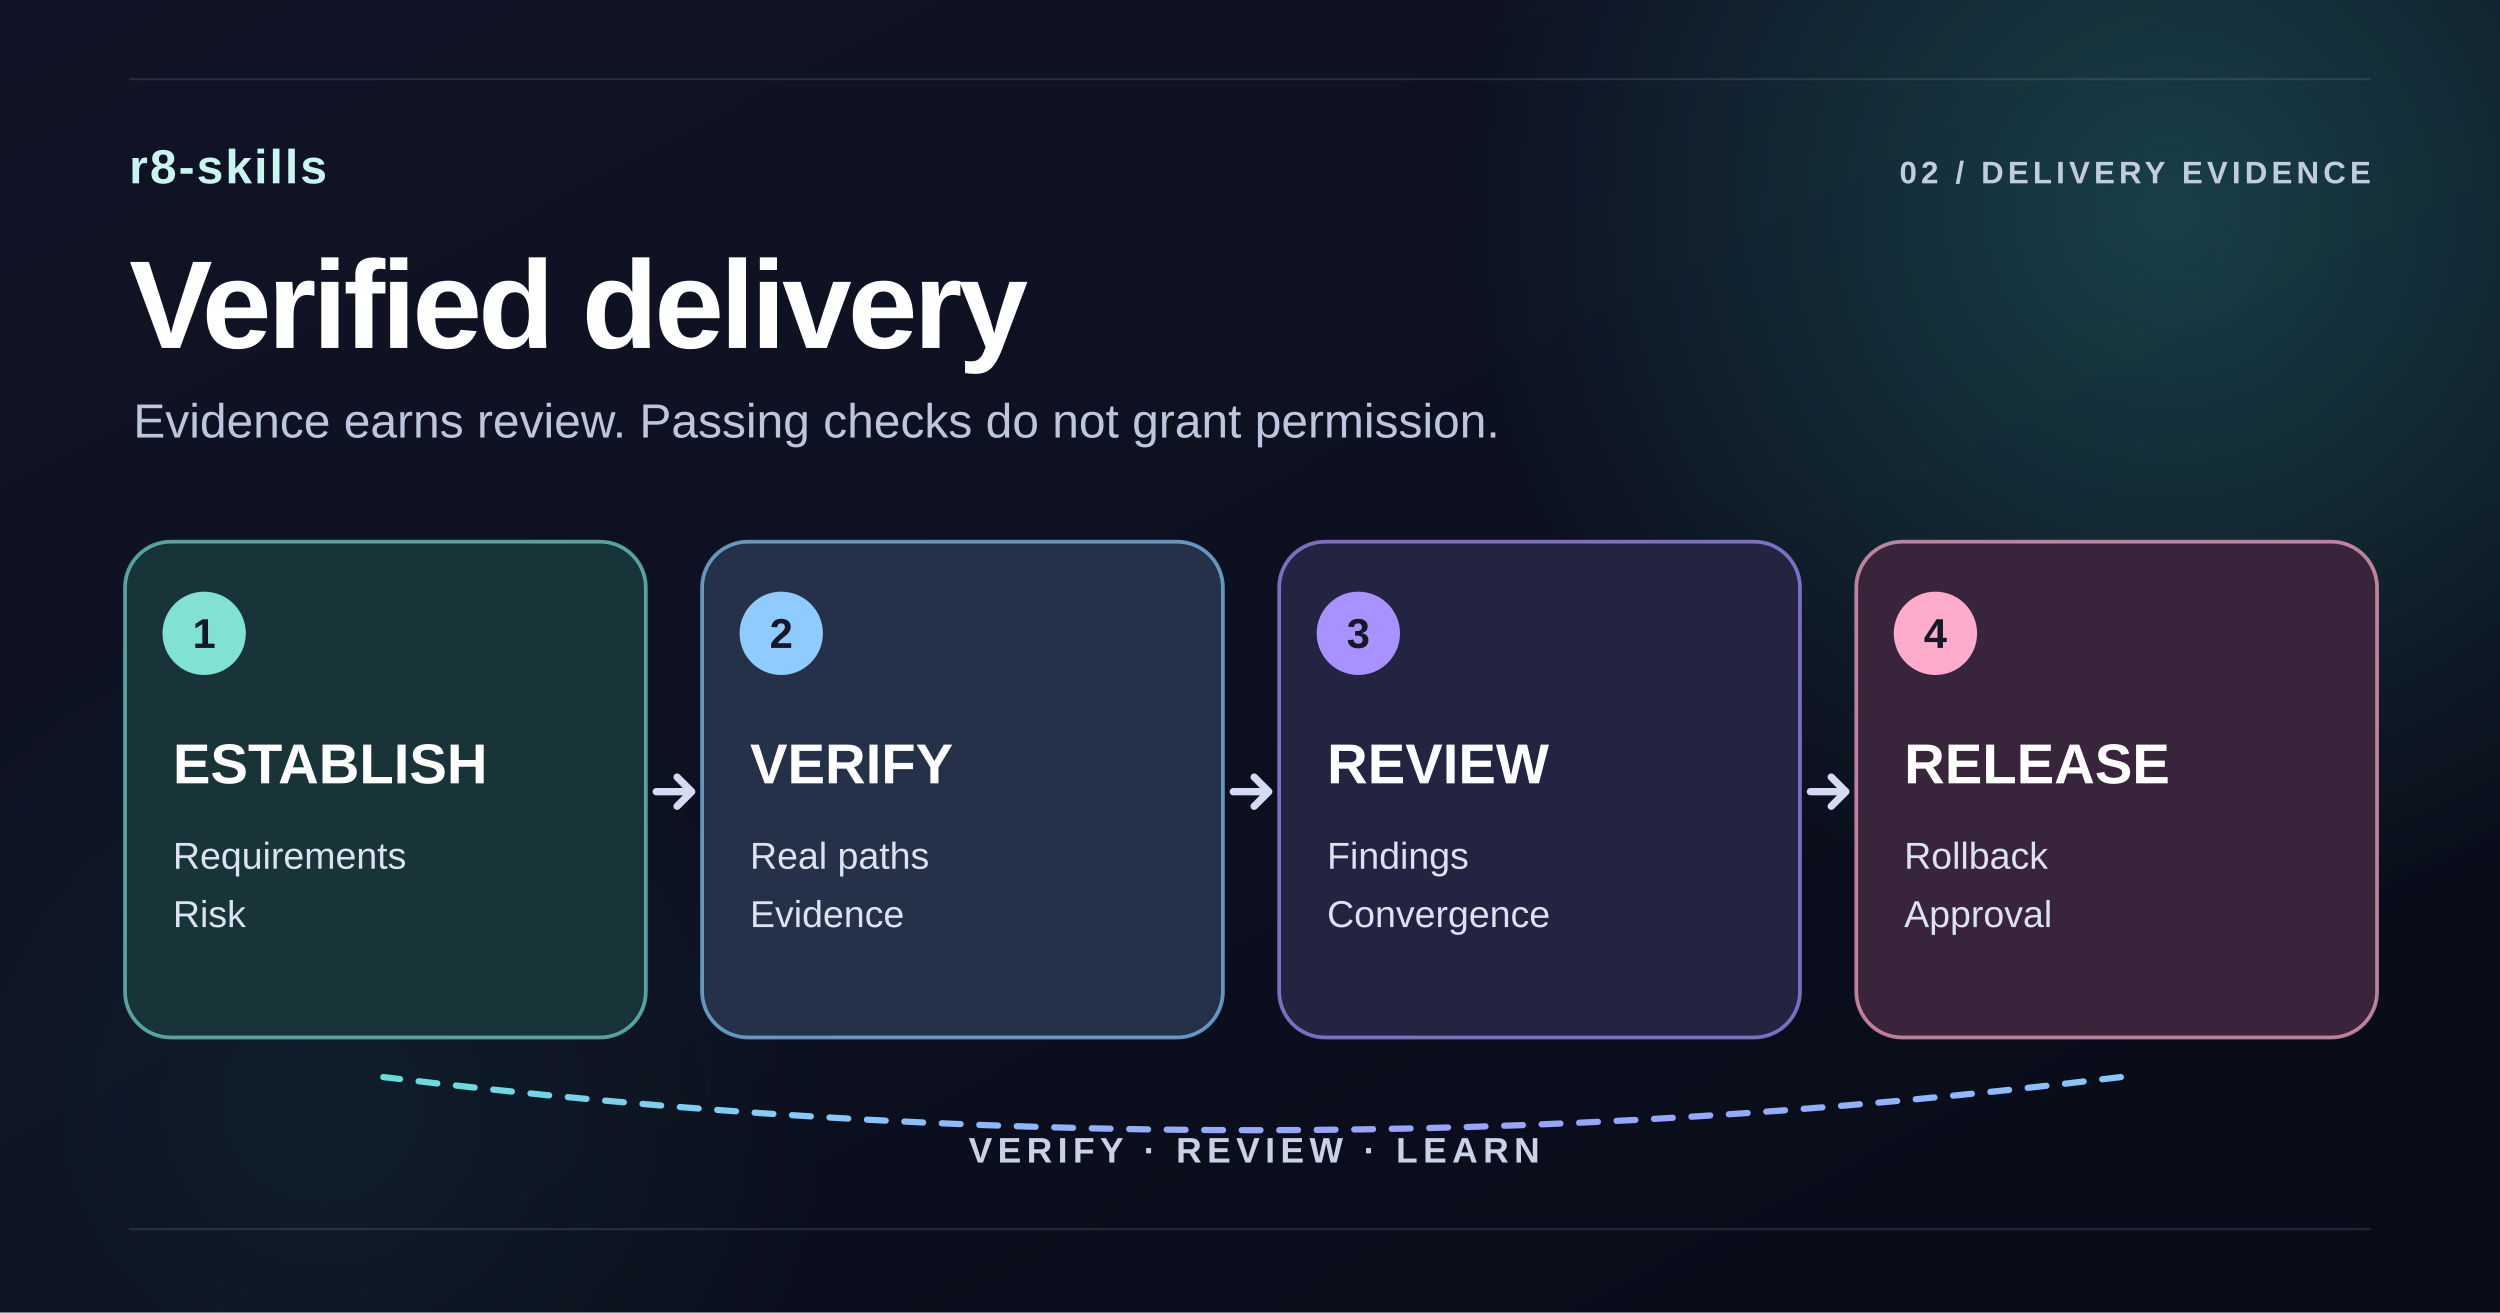
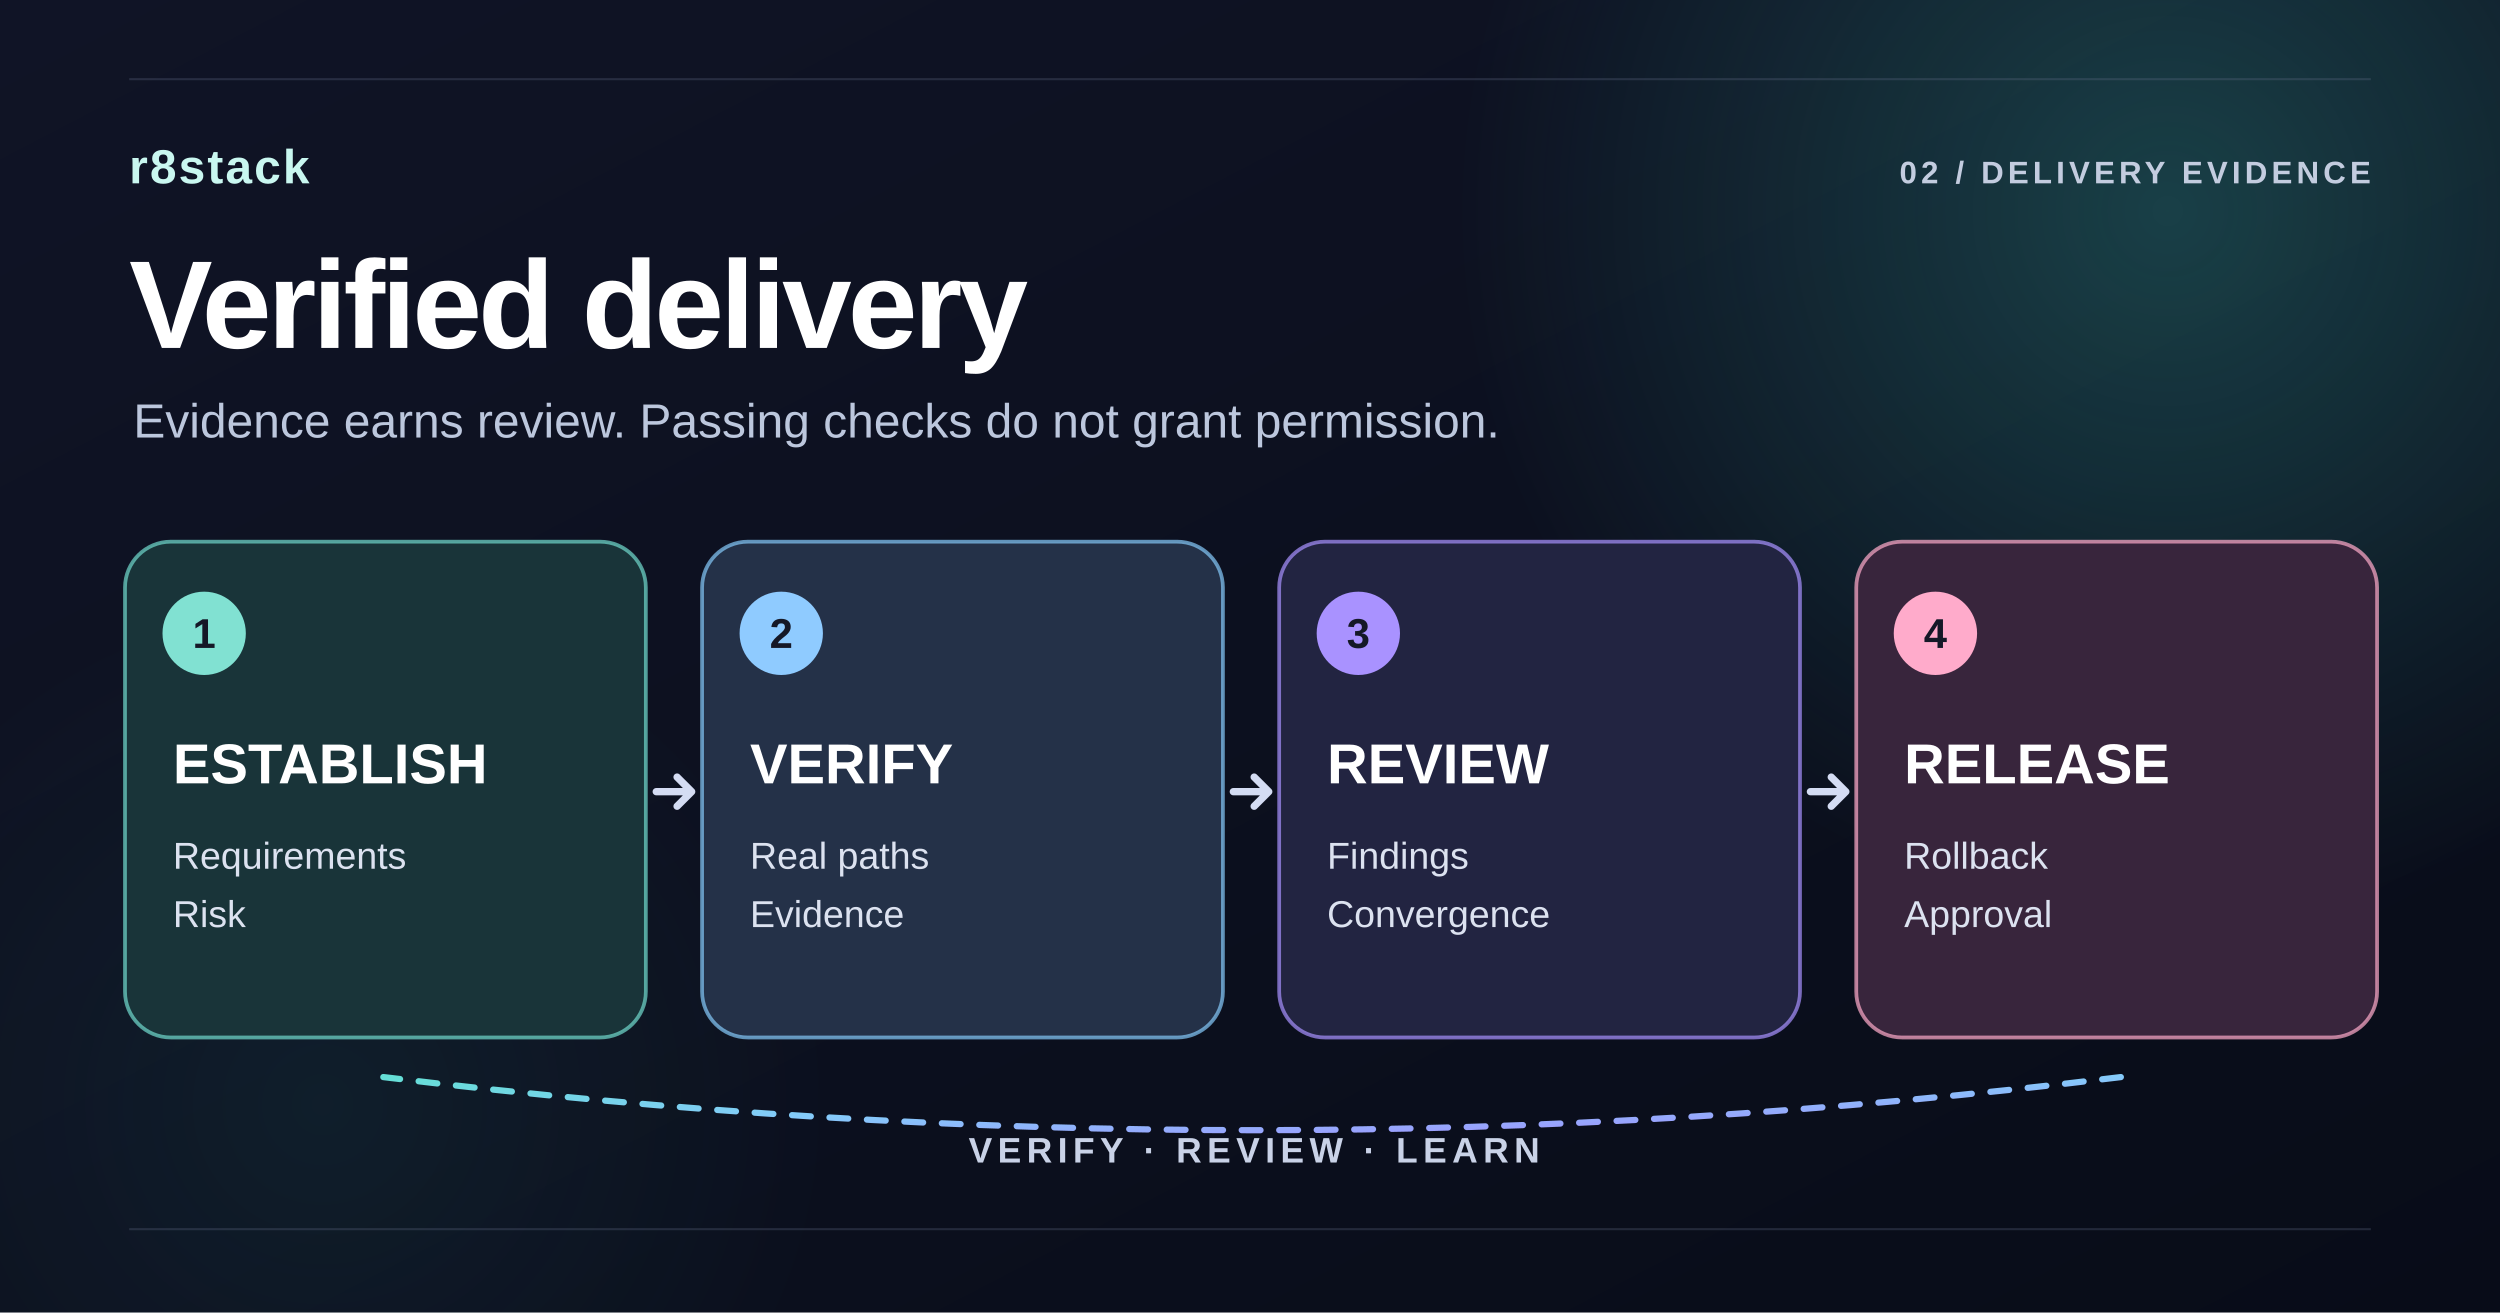
<svg xmlns="http://www.w3.org/2000/svg" viewBox="0 0 1200 630" width="1200" height="630" role="img" aria-labelledby="title description">
  <defs>
    <linearGradient id="background" x1="0" y1="0" x2="1" y2="1">
      <stop offset="0%" stop-color="#101426" />
      <stop offset="100%" stop-color="#080c18" />
    </linearGradient>
    <linearGradient id="edge" x1="0" y1="0" x2="1" y2="1">
      <stop offset="0%" stop-color="#65dfd6" />
      <stop offset="50%" stop-color="#85cafa" />
      <stop offset="100%" stop-color="#a786ff" />
    </linearGradient>
    <radialGradient id="glow">
      <stop offset="0%" stop-color="#42d7c6" stop-opacity=".24" />
      <stop offset="100%" stop-color="#42d7c6" stop-opacity="0" />
    </radialGradient>
  </defs>
  <rect width="1200" height="630" fill="url(#background)" />
  <circle cx="1040" cy="102" r="340" fill="url(#glow)" />
  <circle cx="155" cy="530" r="245" fill="url(#glow)" opacity=".3" />
  <path d="M62 38h1076M62 590h1076" stroke="#64708c" stroke-opacity=".28" />
-   <text x="62" y="88" fill="#c9f7f0" font-size="23" font-family="Arial,Helvetica,sans-serif" letter-spacing="1" font-weight="700">r8-skills</text>
+   <text x="62" y="88" fill="#c9f7f0" font-size="23" font-family="Arial,Helvetica,sans-serif" letter-spacing="1" font-weight="700">r8stack</text>
  <text x="1138" y="88" fill="#c3ccdf" text-anchor="end" font-size="15" font-family="Arial,Helvetica,sans-serif" letter-spacing="2" font-weight="700">02 / DELIVERY EVIDENCE</text>
  <text x="62" y="167" fill="#ffffff" font-size="60" font-family="Arial,Helvetica,sans-serif" font-weight="800" letter-spacing="-1.8">Verified delivery</text>
  <text x="64" y="210" fill="#bcc7dd" font-size="23" font-family="Arial,Helvetica,sans-serif">Evidence earns review. Passing checks do not grant permission.</text>
  <g stroke-width="1.8">
    <rect x="60" y="260" width="250" height="238" rx="22" fill="#193439" stroke="#71dbce" stroke-opacity=".7" />
    <rect x="337" y="260" width="250" height="238" rx="22" fill="#243148" stroke="#85cafa" stroke-opacity=".7" />
    <rect x="614" y="260" width="250" height="238" rx="22" fill="#222441" stroke="#a992ff" stroke-opacity=".7" />
    <rect x="891" y="260" width="250" height="238" rx="22" fill="#38253c" stroke="#ffabcb" stroke-opacity=".7" />
  </g>
  <g>
    <circle cx="98" cy="304" r="20" fill="#81e1d2" />
    <circle cx="375" cy="304" r="20" fill="#8fcbff" />
    <circle cx="652" cy="304" r="20" fill="#a992ff" />
    <circle cx="929" cy="304" r="20" fill="#ffabcb" />
  </g>
  <g fill="#151827" font-family="Arial,Helvetica,sans-serif" font-weight="800" font-size="20" text-anchor="middle">
    <text x="98" y="311">1</text>
    <text x="375" y="311">2</text>
    <text x="652" y="311">3</text>
    <text x="929" y="311">4</text>
  </g>
  <g fill="#ffffff" font-family="Arial,Helvetica,sans-serif" font-size="27" font-weight="800">
    <text x="83" y="376">ESTABLISH</text>
    <text x="360" y="376">VERIFY</text>
    <text x="637" y="376">REVIEW</text>
    <text x="914" y="376">RELEASE</text>
  </g>
  <g fill="#dce2f0" font-family="Arial,Helvetica,sans-serif" font-size="18">
    <text x="83" y="417">Requirements</text>
    <text x="83" y="445">Risk</text>
    <text x="360" y="417">Real paths</text>
    <text x="360" y="445">Evidence</text>
    <text x="637" y="417">Findings</text>
    <text x="637" y="445">Convergence</text>
    <text x="914" y="417">Rollback</text>
    <text x="914" y="445">Approval</text>
  </g>
  <g fill="none" stroke="#d4dcf3" stroke-width="3.5" stroke-linecap="round" stroke-linejoin="round">
    <path d="M315 380h17m-7-7 7 7-7 7" />
    <path d="M592 380h17m-7-7 7 7-7 7" />
    <path d="M869 380h17m-7-7 7 7-7 7" />
  </g>
  <path d="M1018 517 Q603 568 184 517" fill="none" stroke="url(#edge)" stroke-width="3" stroke-dasharray="9 9" stroke-linecap="round" />
  <text x="602" y="558" text-anchor="middle" fill="#c9d2e7" font-size="17" font-family="Arial,Helvetica,sans-serif" letter-spacing="2.6" font-weight="700">VERIFY · REVIEW · LEARN</text>
</svg>
